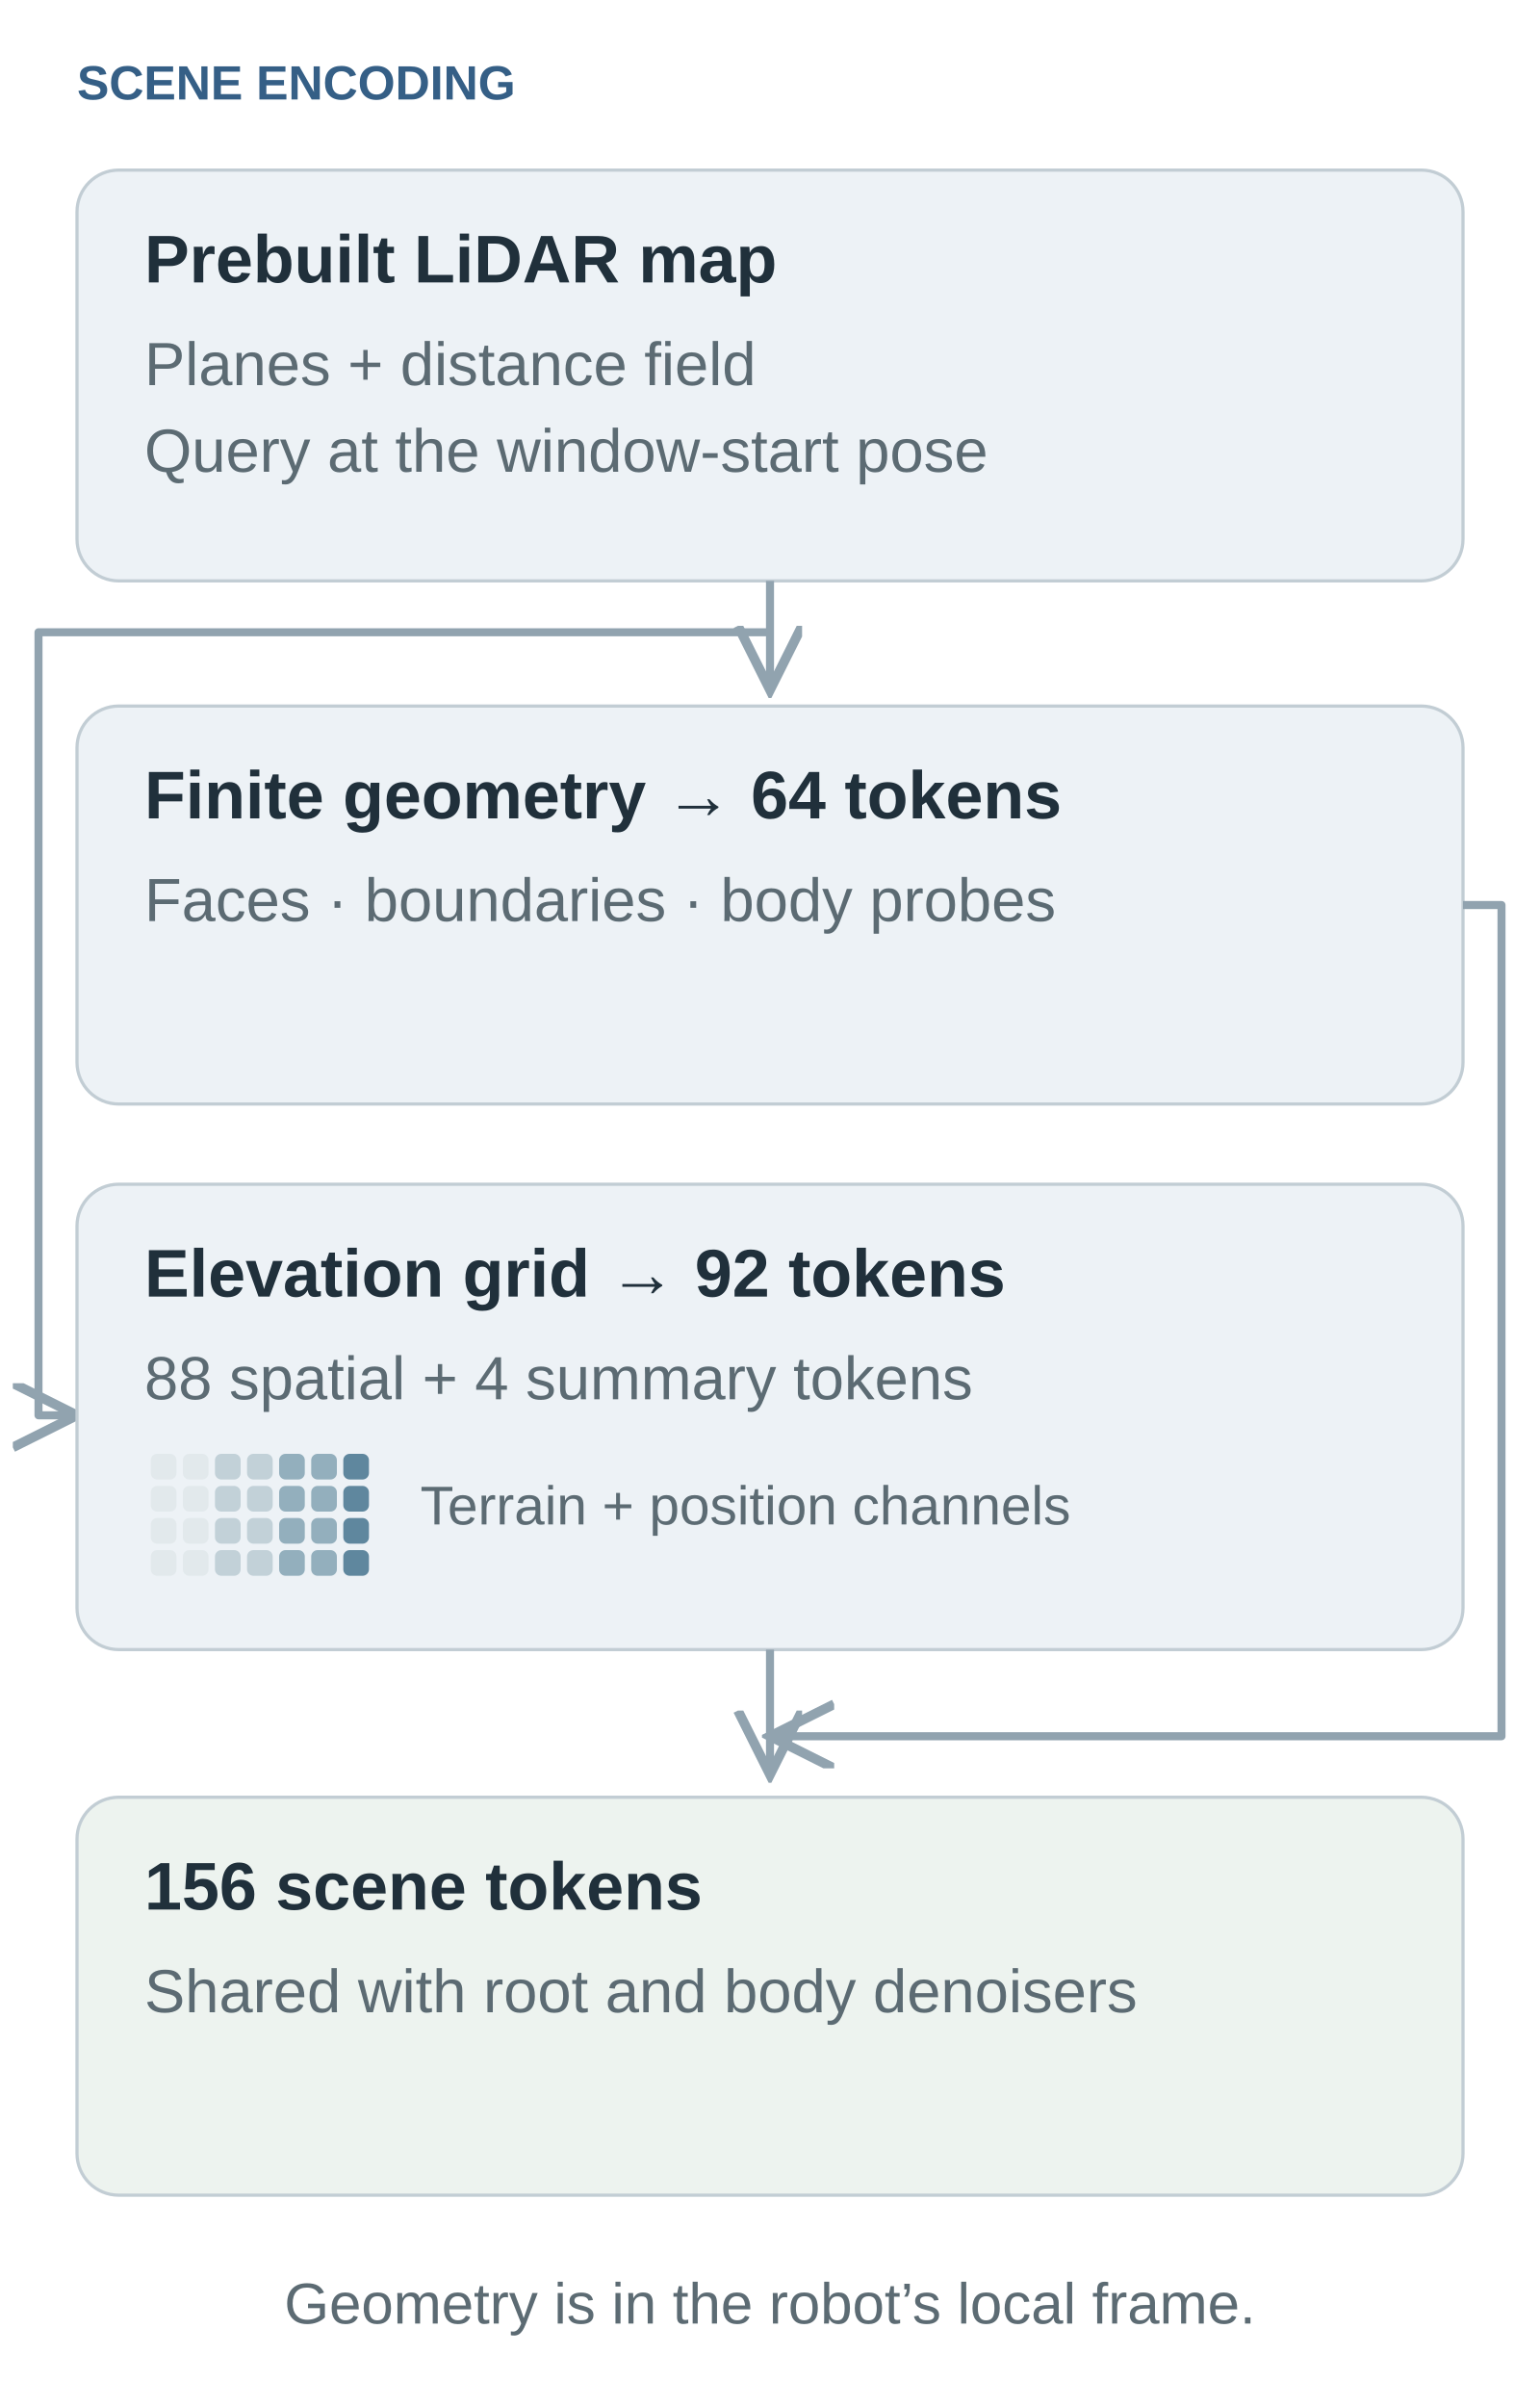
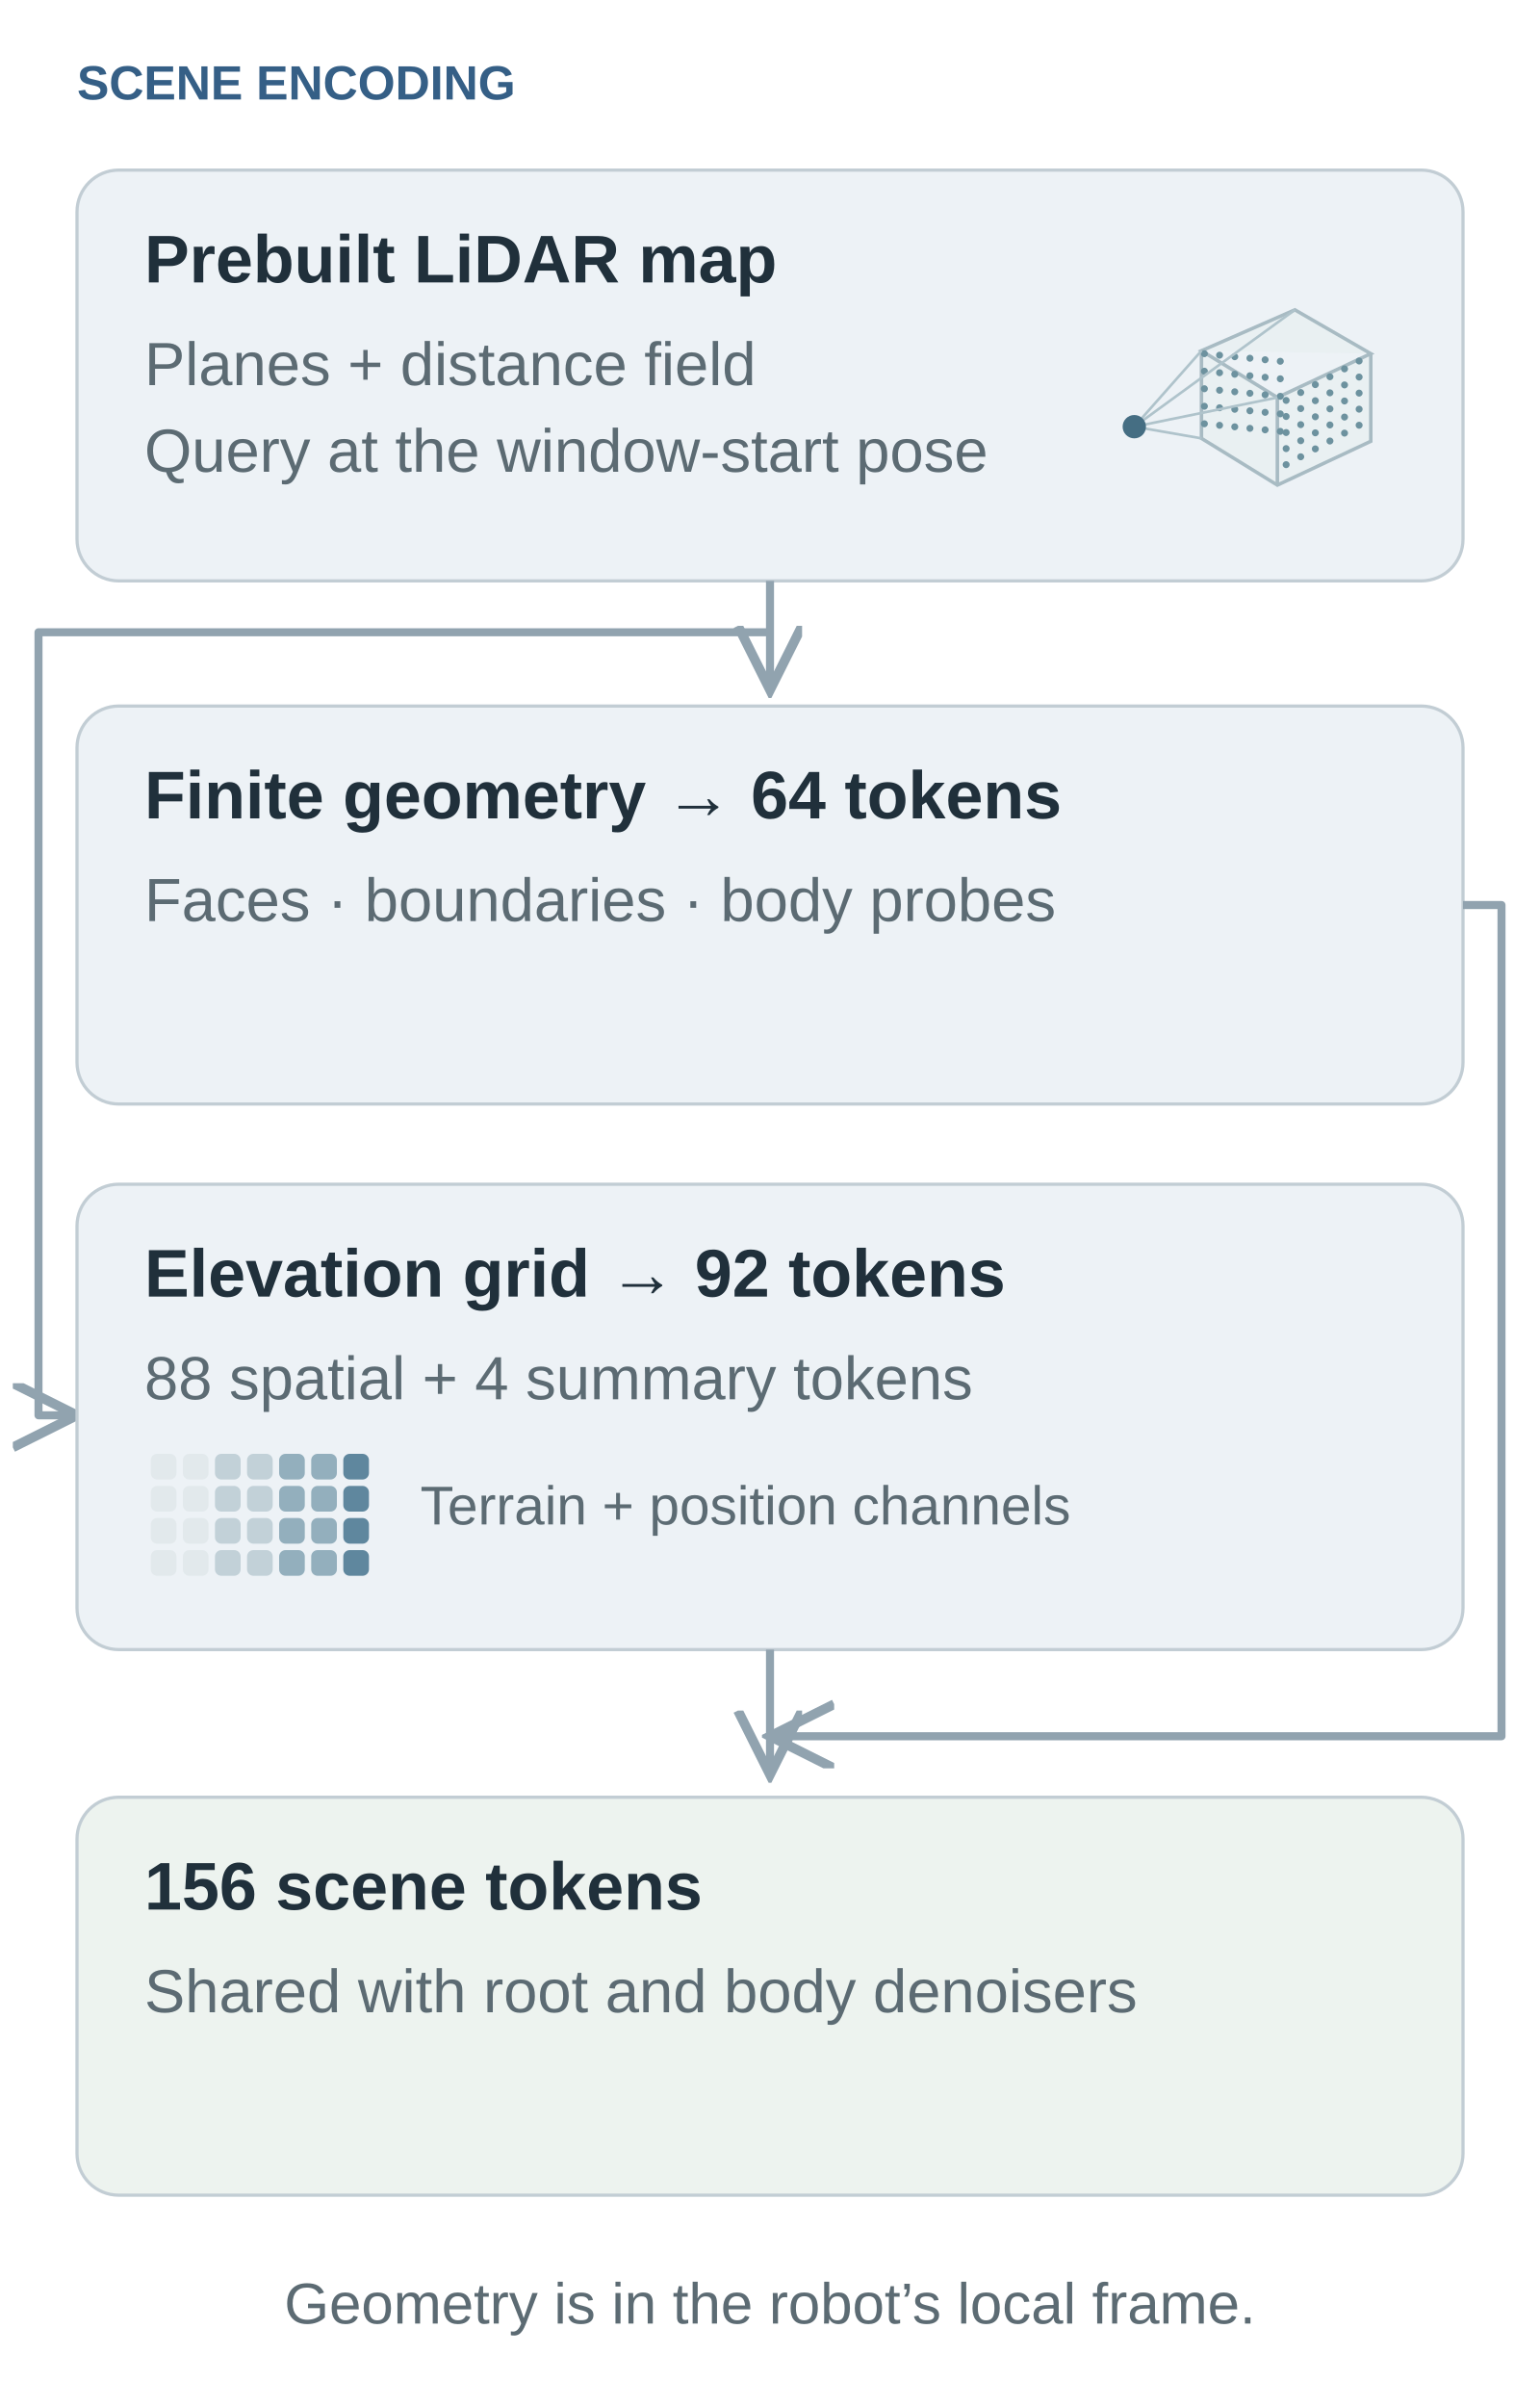
<svg xmlns="http://www.w3.org/2000/svg" width="480" height="750" viewBox="0 0 480 750" role="img" aria-labelledby="title desc">
  <defs>
    <marker id="arrow" markerWidth="9" markerHeight="9" refX="8" refY="4" orient="auto">
      <path d="M0 0 L8 4 L0 8" fill="none" stroke="#91a3af" stroke-width="1.2" />
    </marker>
  </defs>
  <g font-family="Arial, Helvetica, sans-serif">
    <text x="24" y="31" font-size="15" fill="#355f86" font-weight="600" text-anchor="start">SCENE ENCODING</text>
    <rect x="24" y="53" width="432" height="128" rx="13" fill="#edf2f6" stroke="#c2cdd4" />
    <text x="45" y="88" font-size="21" fill="#20303b" font-weight="600" text-anchor="start">Prebuilt LiDAR map</text>
    <text x="45" y="120" font-size="19" fill="#5c6b73" font-weight="400" text-anchor="start">Planes + distance field</text>
    <text x="45" y="147" font-size="19" fill="#5c6b73" font-weight="400" text-anchor="start">Query at the window-start pose</text>
+     <g transform="translate(349 92) scale(0.91)">
+       <path d="M28 19 60 5 86 20 54 35Z M28 19V49L54 65 86 50V20 M54 35V65" fill="#e6eef0" fill-opacity="0.6" stroke="#a8bbc3" stroke-width="1.2" />
+       <circle cx="29.0" cy="20.0" r="1.2" fill="#6d929f" />
+       <circle cx="57.0" cy="36.0" r="1.2" fill="#6d929f" />
+       <circle cx="34.2" cy="20.52" r="1.2" fill="#6d929f" />
+       <circle cx="62.0" cy="33.3" r="1.2" fill="#6d929f" />
+       <circle cx="39.4" cy="21.04" r="1.2" fill="#6d929f" />
+       <circle cx="67.0" cy="30.6" r="1.2" fill="#6d929f" />
+       <circle cx="44.6" cy="21.56" r="1.2" fill="#6d929f" />
+       <circle cx="72.0" cy="27.9" r="1.2" fill="#6d929f" />
+       <circle cx="49.8" cy="22.08" r="1.2" fill="#6d929f" />
+       <circle cx="77.0" cy="25.2" r="1.2" fill="#6d929f" />
+       <circle cx="55.0" cy="22.6" r="1.2" fill="#6d929f" />
+       <circle cx="82.0" cy="22.5" r="1.2" fill="#6d929f" />
+       <circle cx="29.0" cy="26.0" r="1.2" fill="#6d929f" />
+       <circle cx="57.0" cy="41.5" r="1.2" fill="#6d929f" />
+       <circle cx="34.2" cy="26.52" r="1.2" fill="#6d929f" />
+       <circle cx="62.0" cy="38.8" r="1.2" fill="#6d929f" />
+       <circle cx="39.4" cy="27.04" r="1.2" fill="#6d929f" />
+       <circle cx="67.0" cy="36.1" r="1.2" fill="#6d929f" />
+       <circle cx="44.6" cy="27.56" r="1.2" fill="#6d929f" />
+       <circle cx="72.0" cy="33.4" r="1.2" fill="#6d929f" />
+       <circle cx="49.8" cy="28.08" r="1.2" fill="#6d929f" />
+       <circle cx="77.0" cy="30.7" r="1.2" fill="#6d929f" />
+       <circle cx="55.0" cy="28.6" r="1.2" fill="#6d929f" />
+       <circle cx="82.0" cy="28.0" r="1.2" fill="#6d929f" />
+       <circle cx="29.0" cy="32.0" r="1.2" fill="#6d929f" />
+       <circle cx="57.0" cy="47.0" r="1.2" fill="#6d929f" />
+       <circle cx="34.2" cy="32.52" r="1.2" fill="#6d929f" />
+       <circle cx="62.0" cy="44.3" r="1.2" fill="#6d929f" />
+       <circle cx="39.4" cy="33.04" r="1.2" fill="#6d929f" />
+       <circle cx="67.0" cy="41.6" r="1.2" fill="#6d929f" />
+       <circle cx="44.6" cy="33.56" r="1.2" fill="#6d929f" />
+       <circle cx="72.0" cy="38.9" r="1.2" fill="#6d929f" />
+       <circle cx="49.8" cy="34.08" r="1.2" fill="#6d929f" />
+       <circle cx="77.0" cy="36.2" r="1.2" fill="#6d929f" />
+       <circle cx="55.0" cy="34.6" r="1.2" fill="#6d929f" />
+       <circle cx="82.0" cy="33.5" r="1.2" fill="#6d929f" />
+       <circle cx="29.0" cy="38.0" r="1.2" fill="#6d929f" />
+       <circle cx="57.0" cy="52.5" r="1.2" fill="#6d929f" />
+       <circle cx="34.2" cy="38.52" r="1.2" fill="#6d929f" />
+       <circle cx="62.0" cy="49.8" r="1.2" fill="#6d929f" />
+       <circle cx="39.4" cy="39.04" r="1.2" fill="#6d929f" />
+       <circle cx="67.0" cy="47.1" r="1.2" fill="#6d929f" />
+       <circle cx="44.6" cy="39.56" r="1.2" fill="#6d929f" />
+       <circle cx="72.0" cy="44.4" r="1.2" fill="#6d929f" />
+       <circle cx="49.8" cy="40.08" r="1.2" fill="#6d929f" />
+       <circle cx="77.0" cy="41.7" r="1.2" fill="#6d929f" />
+       <circle cx="55.0" cy="40.6" r="1.2" fill="#6d929f" />
+       <circle cx="82.0" cy="39.0" r="1.2" fill="#6d929f" />
+       <circle cx="29.0" cy="44.0" r="1.2" fill="#6d929f" />
+       <circle cx="57.0" cy="58.0" r="1.2" fill="#6d929f" />
+       <circle cx="34.2" cy="44.52" r="1.2" fill="#6d929f" />
+       <circle cx="62.0" cy="55.3" r="1.2" fill="#6d929f" />
+       <circle cx="39.4" cy="45.04" r="1.2" fill="#6d929f" />
+       <circle cx="67.0" cy="52.6" r="1.2" fill="#6d929f" />
+       <circle cx="44.6" cy="45.56" r="1.2" fill="#6d929f" />
+       <circle cx="72.0" cy="49.9" r="1.2" fill="#6d929f" />
+       <circle cx="49.8" cy="46.08" r="1.2" fill="#6d929f" />
+       <circle cx="77.0" cy="47.2" r="1.2" fill="#6d929f" />
+       <circle cx="55.0" cy="46.6" r="1.2" fill="#6d929f" />
+       <circle cx="82.0" cy="44.5" r="1.2" fill="#6d929f" />
+       <path d="M5 45 L28 19" stroke="#afc3cb" stroke-width="0.9" fill="none" />
+       <path d="M5 45 L28 49" stroke="#afc3cb" stroke-width="0.9" fill="none" />
+       <path d="M5 45 L54 35" stroke="#afc3cb" stroke-width="0.9" fill="none" />
+       <path d="M5 45 L60 5" stroke="#afc3cb" stroke-width="0.9" fill="none" />
+       <circle cx="5" cy="45" r="4" fill="#456e83" />
+     </g>
    <polyline points="240,181 240,215" fill="none" stroke="#91a3af" stroke-width="2.5" stroke-linejoin="round" marker-end="url(#arrow)" />
    <polyline points="240,197 12,197 12,441 24,441" fill="none" stroke="#91a3af" stroke-width="2.5" stroke-linejoin="round" marker-end="url(#arrow)" />
    <rect x="24" y="220" width="432" height="124" rx="13" fill="#edf2f6" stroke="#c2cdd4" />
    <text x="45" y="255" font-size="21" fill="#20303b" font-weight="600" text-anchor="start">Finite geometry → 64 tokens</text>
    <text x="45" y="287" font-size="19" fill="#5c6b73" font-weight="400" text-anchor="start">Faces · boundaries · body probes</text>
    <rect x="24" y="369" width="432" height="145" rx="13" fill="#edf2f6" stroke="#c2cdd4" />
    <text x="45" y="404" font-size="21" fill="#20303b" font-weight="600" text-anchor="start">Elevation grid → 92 tokens</text>
    <text x="45" y="436" font-size="19" fill="#5c6b73" font-weight="400" text-anchor="start">88 spatial + 4 summary tokens</text>
    <rect x="47" y="453" width="8" height="8" rx="2" fill="#e2e9ec" />
    <rect x="57" y="453" width="8" height="8" rx="2" fill="#e2e9ec" />
    <rect x="67" y="453" width="8" height="8" rx="2" fill="#c2d1d8" />
    <rect x="77" y="453" width="8" height="8" rx="2" fill="#c2d1d8" />
    <rect x="87" y="453" width="8" height="8" rx="2" fill="#93afbd" />
    <rect x="97" y="453" width="8" height="8" rx="2" fill="#93afbd" />
    <rect x="107" y="453" width="8" height="8" rx="2" fill="#5f879e" />
    <rect x="47" y="463" width="8" height="8" rx="2" fill="#e2e9ec" />
    <rect x="57" y="463" width="8" height="8" rx="2" fill="#e2e9ec" />
    <rect x="67" y="463" width="8" height="8" rx="2" fill="#c2d1d8" />
    <rect x="77" y="463" width="8" height="8" rx="2" fill="#c2d1d8" />
    <rect x="87" y="463" width="8" height="8" rx="2" fill="#93afbd" />
    <rect x="97" y="463" width="8" height="8" rx="2" fill="#93afbd" />
    <rect x="107" y="463" width="8" height="8" rx="2" fill="#5f879e" />
    <rect x="47" y="473" width="8" height="8" rx="2" fill="#e2e9ec" />
    <rect x="57" y="473" width="8" height="8" rx="2" fill="#e2e9ec" />
    <rect x="67" y="473" width="8" height="8" rx="2" fill="#c2d1d8" />
    <rect x="77" y="473" width="8" height="8" rx="2" fill="#c2d1d8" />
    <rect x="87" y="473" width="8" height="8" rx="2" fill="#93afbd" />
    <rect x="97" y="473" width="8" height="8" rx="2" fill="#93afbd" />
    <rect x="107" y="473" width="8" height="8" rx="2" fill="#5f879e" />
    <rect x="47" y="483" width="8" height="8" rx="2" fill="#e2e9ec" />
    <rect x="57" y="483" width="8" height="8" rx="2" fill="#e2e9ec" />
    <rect x="67" y="483" width="8" height="8" rx="2" fill="#c2d1d8" />
    <rect x="77" y="483" width="8" height="8" rx="2" fill="#c2d1d8" />
    <rect x="87" y="483" width="8" height="8" rx="2" fill="#93afbd" />
    <rect x="97" y="483" width="8" height="8" rx="2" fill="#93afbd" />
    <rect x="107" y="483" width="8" height="8" rx="2" fill="#5f879e" />
    <text x="131" y="475" font-size="17" fill="#5c6b73" font-weight="400" text-anchor="start">Terrain + position channels</text>
    <polyline points="456,282 468,282 468,541 240,541" fill="none" stroke="#91a3af" stroke-width="2.5" stroke-linejoin="round" marker-end="url(#arrow)" />
    <polyline points="240,514 240,553" fill="none" stroke="#91a3af" stroke-width="2.5" stroke-linejoin="round" marker-end="url(#arrow)" />
    <rect x="24" y="560" width="432" height="124" rx="13" fill="#edf3ef" stroke="#c2cdd4" />
    <text x="45" y="595" font-size="21" fill="#20303b" font-weight="600" text-anchor="start">156 scene tokens</text>
    <text x="45" y="627" font-size="19" fill="#5c6b73" font-weight="400" text-anchor="start">Shared with root and body denoisers</text>
    <text x="240" y="724" font-size="18" fill="#5c6b73" font-weight="400" text-anchor="middle">Geometry is in the robot’s local frame.</text>
  </g>
</svg>
